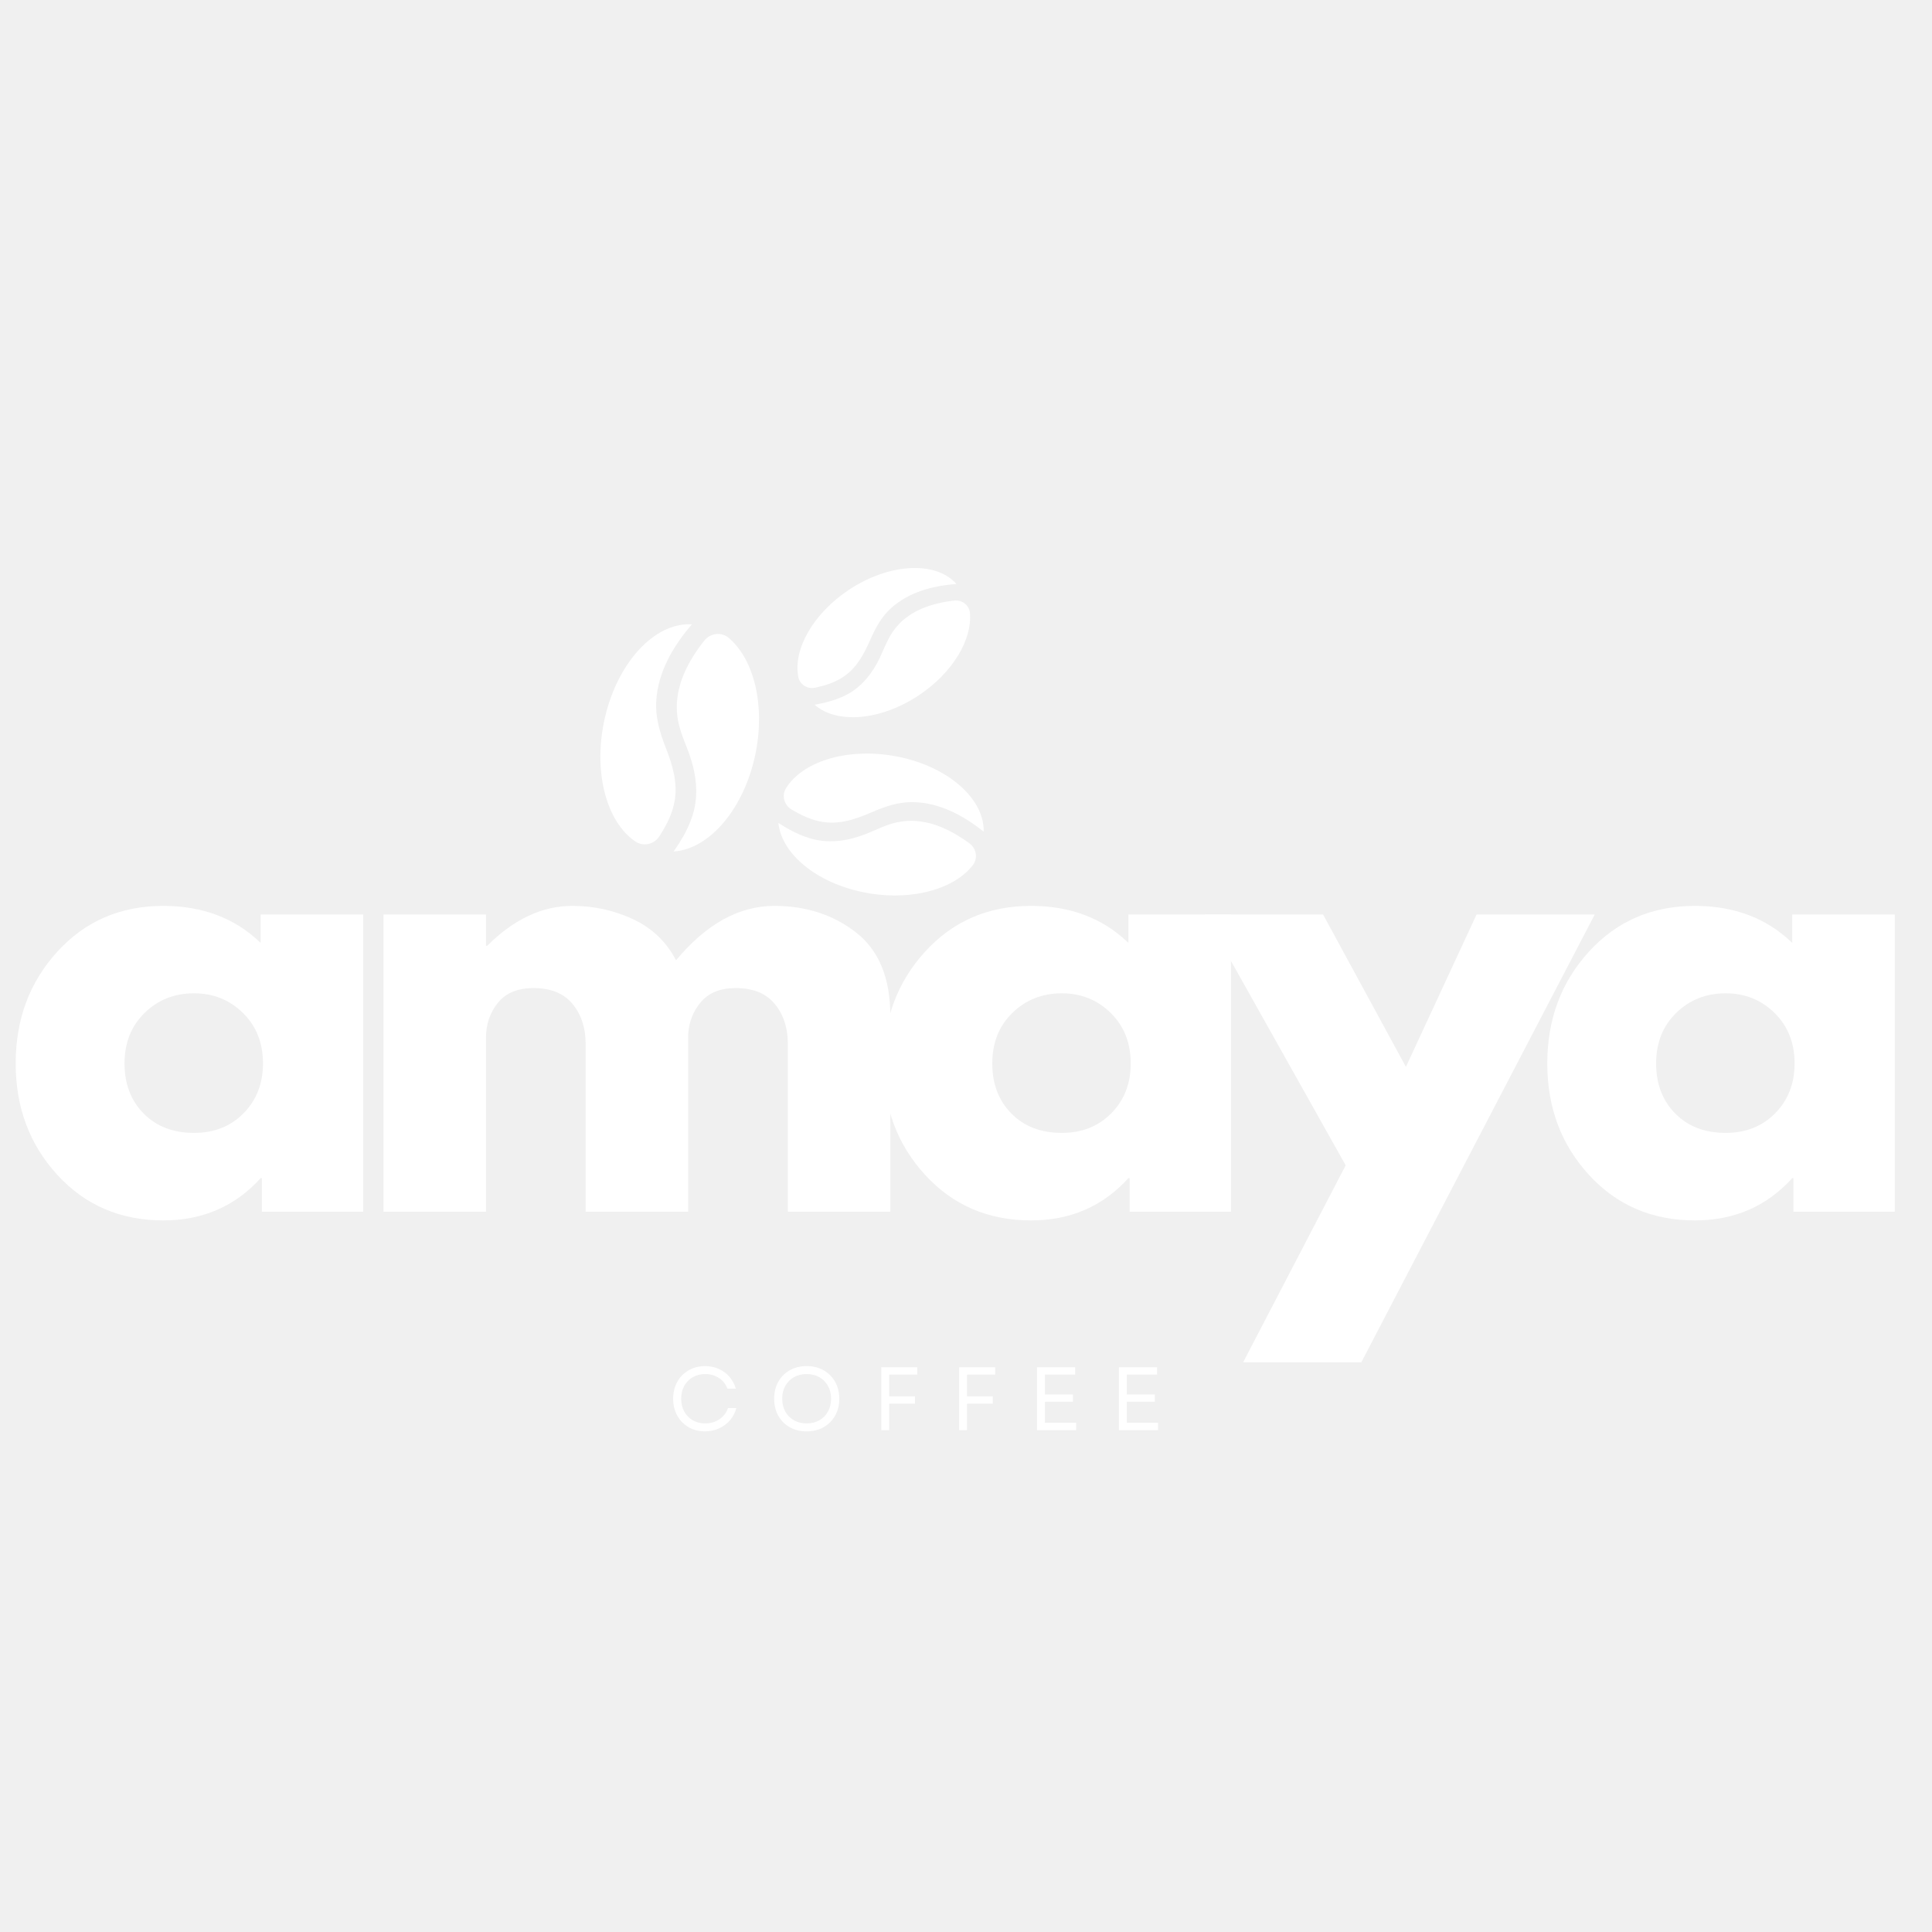
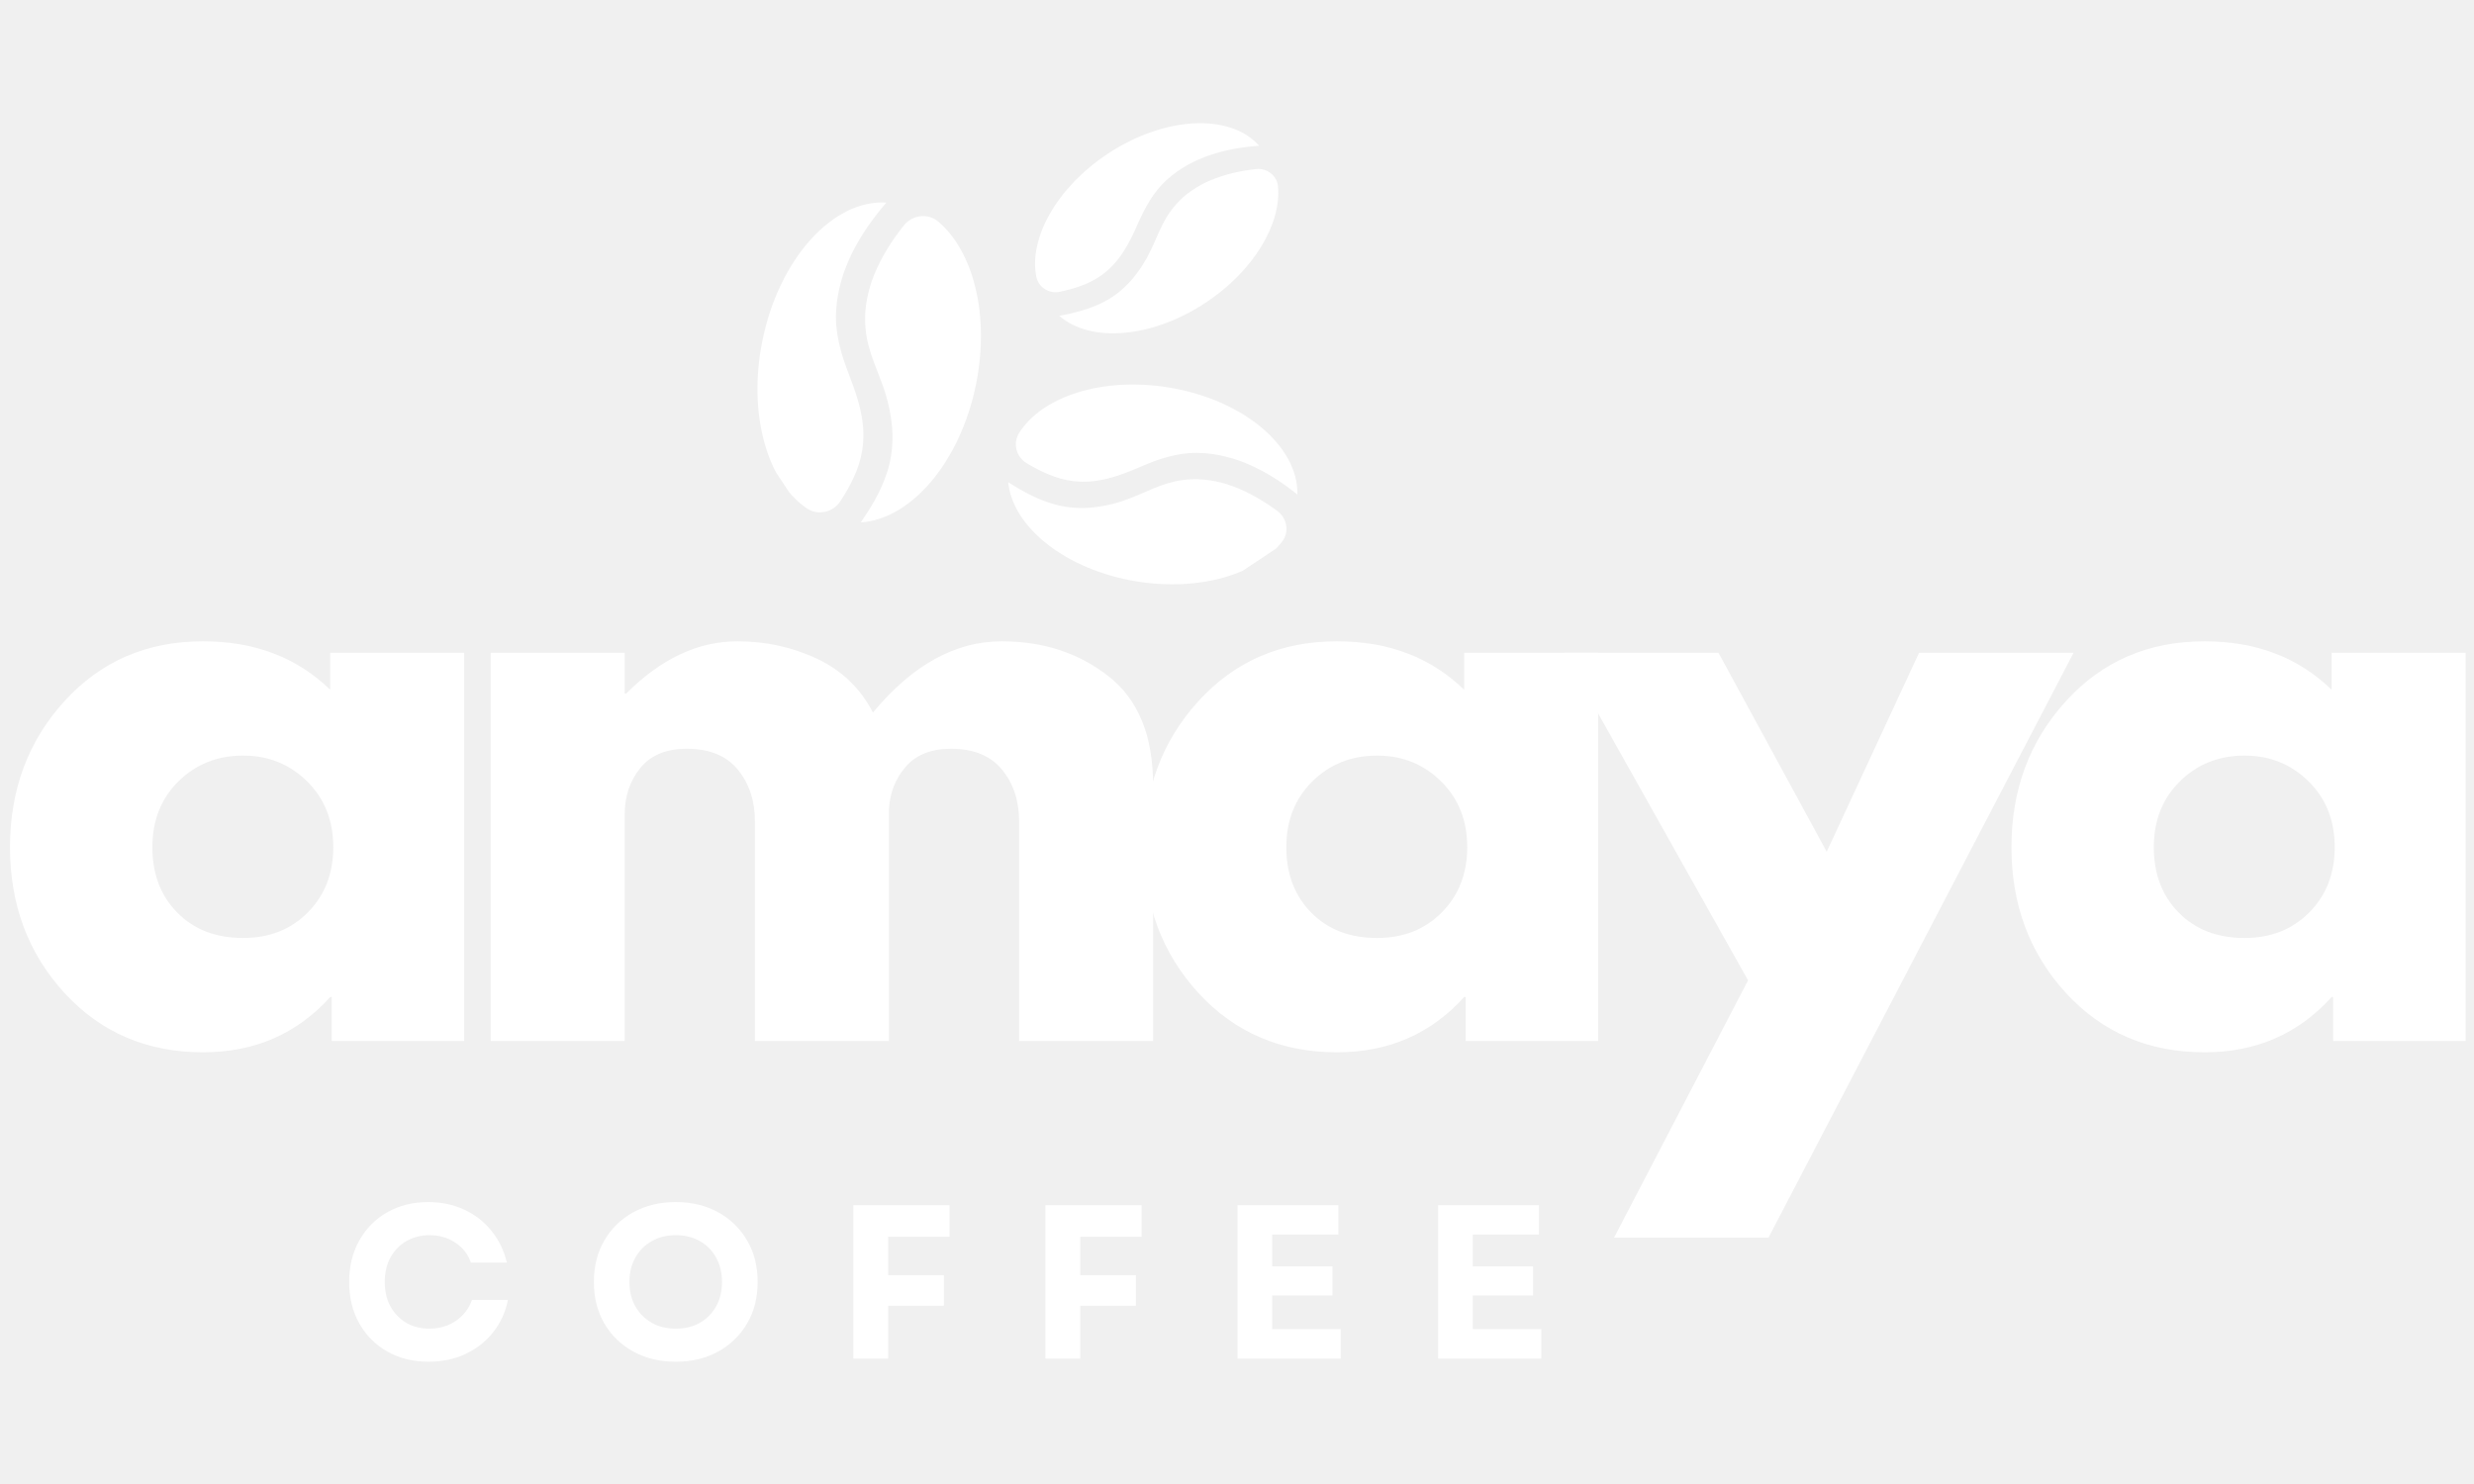
- <svg xmlns="http://www.w3.org/2000/svg" width="500" zoomAndPan="magnify" viewBox="0 0 375 375" height="500" preserveAspectRatio="xMidYMid meet" version="1.0">
+ <svg xmlns="http://www.w3.org/2000/svg" width="500" zoomAndPan="magnify" viewBox="0 0 375 225" height="300" preserveAspectRatio="xMidYMid meet" version="1.0">
  <defs>
    <g />
-     <clipPath id="c8f9b75e00">
-       <path d="M 116 121 L 135 121 L 135 164 L 116 164 Z M 116 121 " clip-rule="nonzero" />
+     <clipPath id="c2748d1b71">
+       <path d="M 114 30 L 135 30 L 135 78 L 114 78 Z M 114 30 " clip-rule="nonzero" />
    </clipPath>
-     <clipPath id="7bf7e7fe44">
-       <path d="M 172.391 93.27 L 212.281 153.207 L 144.852 198.086 L 104.961 138.148 Z M 172.391 93.27 " clip-rule="nonzero" />
+     <clipPath id="8b7f67df50">
+       <path d="M 176.258 0 L 219.891 65.559 L 146.215 114.594 L 102.586 49.035 Z M 176.258 0 " clip-rule="nonzero" />
    </clipPath>
-     <clipPath id="c5a337356f">
-       <path d="M 172.391 93.27 L 212.281 153.207 L 144.852 198.086 L 104.961 138.148 Z M 172.391 93.27 " clip-rule="nonzero" />
+     <clipPath id="9f42c85433">
+       <path d="M 176.258 0 L 219.891 65.559 L 146.215 114.594 L 102.586 49.035 Z M 176.258 0 " clip-rule="nonzero" />
    </clipPath>
-     <clipPath id="8961c9ec0b">
-       <path d="M 133.156 119.379 L 151.617 147.117 L 123.801 165.629 L 105.34 137.895 Z M 133.156 119.379 " clip-rule="nonzero" />
+     <clipPath id="c8327149b2">
+       <path d="M 133.102 28.723 L 153.41 59.234 L 122.812 79.598 L 102.508 49.086 Z M 133.102 28.723 " clip-rule="nonzero" />
    </clipPath>
-     <clipPath id="ecf02b26e8">
-       <path d="M 130 123 L 148 123 L 148 166 L 130 166 Z M 130 123 " clip-rule="nonzero" />
+     <clipPath id="42ff3f3313">
+       <path d="M 130 32 L 149 32 L 149 80 L 130 80 Z M 130 32 " clip-rule="nonzero" />
    </clipPath>
-     <clipPath id="b13ce039de">
-       <path d="M 172.391 93.27 L 212.281 153.207 L 144.852 198.086 L 104.961 138.148 Z M 172.391 93.27 " clip-rule="nonzero" />
+     <clipPath id="7a2766bbf9">
+       <path d="M 176.258 0 L 219.891 65.559 L 146.215 114.594 L 102.586 49.035 Z M 176.258 0 " clip-rule="nonzero" />
    </clipPath>
-     <clipPath id="84694ee90f">
-       <path d="M 172.391 93.27 L 212.281 153.207 L 144.852 198.086 L 104.961 138.148 Z M 172.391 93.27 " clip-rule="nonzero" />
+     <clipPath id="c8063ac272">
+       <path d="M 176.258 0 L 219.891 65.559 L 146.215 114.594 L 102.586 49.035 Z M 176.258 0 " clip-rule="nonzero" />
    </clipPath>
-     <clipPath id="7ad3edb898">
-       <path d="M 154 110 L 186 110 L 186 134 L 154 134 Z M 154 110 " clip-rule="nonzero" />
+     <clipPath id="7bdce42a3e">
+       <path d="M 156 18 L 191 18 L 191 45 L 156 45 Z M 156 18 " clip-rule="nonzero" />
    </clipPath>
-     <clipPath id="09c52ca396">
-       <path d="M 172.391 93.27 L 212.281 153.207 L 144.852 198.086 L 104.961 138.148 Z M 172.391 93.27 " clip-rule="nonzero" />
+     <clipPath id="5037845de9">
+       <path d="M 176.258 0 L 219.891 65.559 L 146.215 114.594 L 102.586 49.035 Z M 176.258 0 " clip-rule="nonzero" />
    </clipPath>
-     <clipPath id="1ca1a6ca0b">
-       <path d="M 172.391 93.27 L 212.281 153.207 L 144.852 198.086 L 104.961 138.148 Z M 172.391 93.27 " clip-rule="nonzero" />
+     <clipPath id="2dffb84192">
+       <path d="M 176.258 0 L 219.891 65.559 L 146.215 114.594 L 102.586 49.035 Z M 176.258 0 " clip-rule="nonzero" />
    </clipPath>
-     <clipPath id="cb2306a537">
-       <path d="M 158 116 L 189 116 L 189 140 L 158 140 Z M 158 116 " clip-rule="nonzero" />
+     <clipPath id="d82608e757">
+       <path d="M 160 25 L 194 25 L 194 51 L 160 51 Z M 160 25 " clip-rule="nonzero" />
    </clipPath>
-     <clipPath id="fd51638c04">
-       <path d="M 172.391 93.27 L 212.281 153.207 L 144.852 198.086 L 104.961 138.148 Z M 172.391 93.27 " clip-rule="nonzero" />
+     <clipPath id="a959582c9c">
+       <path d="M 176.258 0 L 219.891 65.559 L 146.215 114.594 L 102.586 49.035 Z M 176.258 0 " clip-rule="nonzero" />
    </clipPath>
-     <clipPath id="a1eacbd476">
-       <path d="M 172.391 93.27 L 212.281 153.207 L 144.852 198.086 L 104.961 138.148 Z M 172.391 93.27 " clip-rule="nonzero" />
+     <clipPath id="cce6fcdf0b">
+       <path d="M 176.258 0 L 219.891 65.559 L 146.215 114.594 L 102.586 49.035 Z M 176.258 0 " clip-rule="nonzero" />
    </clipPath>
-     <clipPath id="f8babb557b">
-       <path d="M 152 146 L 191 146 L 191 162 L 152 162 Z M 152 146 " clip-rule="nonzero" />
+     <clipPath id="ca95033eb2">
+       <path d="M 153 58 L 197 58 L 197 75 L 153 75 Z M 153 58 " clip-rule="nonzero" />
    </clipPath>
-     <clipPath id="c4c7d1ad5c">
-       <path d="M 172.391 93.27 L 212.281 153.207 L 144.852 198.086 L 104.961 138.148 Z M 172.391 93.27 " clip-rule="nonzero" />
+     <clipPath id="8269950b39">
+       <path d="M 176.258 0 L 219.891 65.559 L 146.215 114.594 L 102.586 49.035 Z M 176.258 0 " clip-rule="nonzero" />
    </clipPath>
-     <clipPath id="515e773172">
-       <path d="M 172.391 93.27 L 212.281 153.207 L 144.852 198.086 L 104.961 138.148 Z M 172.391 93.27 " clip-rule="nonzero" />
+     <clipPath id="6a1c490188">
+       <path d="M 176.258 0 L 219.891 65.559 L 146.215 114.594 L 102.586 49.035 Z M 176.258 0 " clip-rule="nonzero" />
    </clipPath>
-     <clipPath id="6b533f998a">
-       <path d="M 151 159 L 190 159 L 190 174 L 151 174 Z M 151 159 " clip-rule="nonzero" />
+     <clipPath id="a00384a10a">
+       <path d="M 152 72 L 195 72 L 195 89 L 152 89 Z M 152 72 " clip-rule="nonzero" />
    </clipPath>
-     <clipPath id="d829c31aaf">
-       <path d="M 172.391 93.27 L 212.281 153.207 L 144.852 198.086 L 104.961 138.148 Z M 172.391 93.27 " clip-rule="nonzero" />
+     <clipPath id="d88e0eca96">
+       <path d="M 176.258 0 L 219.891 65.559 L 146.215 114.594 L 102.586 49.035 Z M 176.258 0 " clip-rule="nonzero" />
    </clipPath>
-     <clipPath id="5f953e4e10">
-       <path d="M 172.391 93.27 L 212.281 153.207 L 144.852 198.086 L 104.961 138.148 Z M 172.391 93.27 " clip-rule="nonzero" />
+     <clipPath id="3be1c9d4c3">
+       <path d="M 176.258 0 L 219.891 65.559 L 146.215 114.594 L 102.586 49.035 Z M 176.258 0 " clip-rule="nonzero" />
    </clipPath>
-     <clipPath id="a9256206dc">
-       <path d="M 175.195 143.629 L 190.918 167.25 L 165.699 184.035 L 149.977 160.41 Z M 175.195 143.629 " clip-rule="nonzero" />
+     <clipPath id="e408a70ac6">
+       <path d="M 179.34 55.395 L 196.637 81.379 L 168.898 99.84 L 151.605 73.855 Z M 179.34 55.395 " clip-rule="nonzero" />
    </clipPath>
  </defs>
-   <g clip-path="url(#c8f9b75e00)">
-     <g clip-path="url(#7bf7e7fe44)">
-       <g clip-path="url(#c5a337356f)">
-         <g clip-path="url(#8961c9ec0b)">
-           <path fill="#ffffff" d="M 130.949 155.457 C 131.578 151.809 130.488 148.363 129.18 145.008 C 128.07 142.164 127.207 139.266 127.371 136.184 C 127.672 130.484 130.629 125.449 134.297 121.188 C 126.961 120.727 119.484 128.918 117.203 140.273 C 115.184 150.328 117.879 159.668 123.344 163.344 C 124.879 164.379 126.965 163.895 127.969 162.34 C 129.328 160.23 130.504 158.027 130.949 155.457 " fill-opacity="1" fill-rule="nonzero" />
+   <g clip-path="url(#c2748d1b71)">
+     <g clip-path="url(#8b7f67df50)">
+       <g clip-path="url(#9f42c85433)">
+         <g clip-path="url(#c8327149b2)">
+           <path fill="#ffffff" d="M 130.672 68.406 C 131.367 64.395 130.164 60.605 128.727 56.91 C 127.508 53.785 126.555 50.598 126.734 47.203 C 127.066 40.934 130.32 35.398 134.355 30.715 C 126.285 30.203 118.062 39.215 115.551 51.707 C 113.332 62.766 116.297 73.039 122.309 77.082 C 123.996 78.219 126.293 77.688 127.395 75.977 C 128.891 73.656 130.184 71.23 130.672 68.406 " fill-opacity="1" fill-rule="nonzero" />
        </g>
      </g>
    </g>
  </g>
-   <g clip-path="url(#ecf02b26e8)">
-     <g clip-path="url(#b13ce039de)">
-       <g clip-path="url(#84694ee90f)">
-         <path fill="#ffffff" d="M 141.41 123.789 C 139.992 122.605 137.863 122.891 136.711 124.332 C 135.078 126.379 133.668 128.59 132.66 131.023 C 132.527 131.344 132.406 131.664 132.289 131.988 C 132.273 132.043 132.191 132.281 132.176 132.328 C 132.129 132.473 132.086 132.617 132.043 132.762 C 131.871 133.355 131.727 133.961 131.613 134.57 C 131.512 135.137 131.445 135.707 131.391 136.281 C 131.391 136.285 131.391 136.285 131.391 136.285 C 131.387 136.336 131.387 136.387 131.383 136.438 C 131.379 136.566 131.375 136.699 131.371 136.832 C 131.367 137.055 131.367 137.281 131.371 137.508 C 131.406 139.148 131.676 140.512 132.172 142.039 C 132.656 143.531 133.289 144.973 133.812 146.449 C 135.137 150.188 135.664 154.309 134.461 158.152 C 133.848 160.117 132.926 161.941 131.824 163.676 C 131.48 164.215 131.121 164.746 130.758 165.273 C 137.695 164.84 144.5 156.934 146.66 146.191 C 148.566 136.699 146.27 127.844 141.41 123.789 " fill-opacity="1" fill-rule="nonzero" />
+   <g clip-path="url(#42ff3f3313)">
+     <g clip-path="url(#7a2766bbf9)">
+       <g clip-path="url(#c8063ac272)">
+         <path fill="#ffffff" d="M 142.18 33.57 C 140.617 32.27 138.281 32.582 137.012 34.172 C 135.215 36.422 133.664 38.852 132.555 41.531 C 132.41 41.883 132.277 42.238 132.148 42.594 C 132.129 42.648 132.039 42.914 132.023 42.969 C 131.973 43.125 131.926 43.285 131.879 43.441 C 131.688 44.098 131.527 44.762 131.406 45.43 C 131.289 46.055 131.219 46.684 131.16 47.312 C 131.16 47.316 131.16 47.316 131.16 47.32 C 131.156 47.375 131.152 47.43 131.152 47.484 C 131.145 47.629 131.141 47.773 131.137 47.918 C 131.133 48.164 131.133 48.414 131.137 48.664 C 131.176 50.465 131.473 51.969 132.02 53.648 C 132.551 55.289 133.246 56.875 133.824 58.5 C 135.281 62.609 135.859 67.145 134.539 71.371 C 133.863 73.531 132.848 75.539 131.637 77.445 C 131.258 78.039 130.863 78.625 130.461 79.207 C 138.098 78.73 145.582 70.031 147.953 58.215 C 150.051 47.773 147.527 38.035 142.18 33.57 " fill-opacity="1" fill-rule="nonzero" />
      </g>
    </g>
  </g>
-   <g clip-path="url(#7ad3edb898)">
-     <g clip-path="url(#09c52ca396)">
-       <g clip-path="url(#1ca1a6ca0b)">
-         <path fill="#ffffff" d="M 163.906 131.227 C 166.379 129.484 167.742 126.863 168.926 124.164 C 169.93 121.883 171.102 119.707 172.98 118.016 C 176.449 114.898 181.07 113.695 185.652 113.355 C 181.68 108.844 172.621 109.258 164.738 114.508 C 157.758 119.152 153.918 126.105 154.949 131.395 C 155.242 132.879 156.73 133.805 158.207 133.484 C 160.211 133.051 162.164 132.457 163.906 131.227 " fill-opacity="1" fill-rule="nonzero" />
+   <g clip-path="url(#7bdce42a3e)">
+     <g clip-path="url(#5037845de9)">
+       <g clip-path="url(#2dffb84192)">
+         <path fill="#ffffff" d="M 166.926 41.754 C 169.648 39.84 171.145 36.953 172.445 33.984 C 173.551 31.473 174.84 29.082 176.906 27.223 C 180.723 23.793 185.805 22.469 190.848 22.098 C 186.477 17.133 176.512 17.59 167.84 23.363 C 160.164 28.473 155.938 36.121 157.074 41.938 C 157.395 43.57 159.031 44.59 160.656 44.238 C 162.863 43.762 165.008 43.105 166.926 41.754 " fill-opacity="1" fill-rule="nonzero" />
      </g>
    </g>
  </g>
-   <g clip-path="url(#cb2306a537)">
-     <g clip-path="url(#fd51638c04)">
-       <g clip-path="url(#a1eacbd476)">
-         <path fill="#ffffff" d="M 188.262 118.969 C 188.125 117.465 186.73 116.398 185.23 116.57 C 183.105 116.809 181.012 117.266 179.02 118.094 C 178.762 118.203 178.504 118.316 178.25 118.438 C 178.211 118.457 178.023 118.547 177.988 118.57 C 177.879 118.625 177.77 118.684 177.66 118.742 C 177.215 118.984 176.785 119.25 176.367 119.539 C 175.98 119.809 175.613 120.102 175.25 120.398 C 175.246 120.402 175.246 120.402 175.246 120.402 C 175.215 120.43 175.184 120.457 175.152 120.484 C 175.074 120.559 174.996 120.629 174.918 120.707 C 174.785 120.832 174.656 120.965 174.527 121.098 C 173.602 122.066 172.965 123.008 172.371 124.18 C 171.789 125.324 171.32 126.52 170.77 127.68 C 169.375 130.605 167.297 133.293 164.383 134.816 C 162.891 135.598 161.305 136.121 159.664 136.484 C 159.152 136.598 158.637 136.699 158.121 136.793 C 162.383 140.555 170.891 139.918 178.348 134.953 C 184.938 130.566 188.727 124.125 188.262 118.969 " fill-opacity="1" fill-rule="nonzero" />
+   <g clip-path="url(#d82608e757)">
+     <g clip-path="url(#a959582c9c)">
+       <g clip-path="url(#cce6fcdf0b)">
+         <path fill="#ffffff" d="M 193.715 28.27 C 193.566 26.617 192.031 25.445 190.383 25.629 C 188.043 25.895 185.738 26.398 183.551 27.309 C 183.266 27.426 182.98 27.555 182.703 27.688 C 182.66 27.711 182.457 27.809 182.414 27.832 C 182.293 27.895 182.172 27.957 182.055 28.023 C 181.566 28.289 181.09 28.582 180.633 28.898 C 180.203 29.191 179.801 29.516 179.402 29.844 C 179.398 29.848 179.398 29.848 179.398 29.848 C 179.363 29.879 179.332 29.91 179.297 29.938 C 179.211 30.02 179.125 30.098 179.039 30.18 C 178.895 30.32 178.75 30.465 178.609 30.609 C 177.59 31.676 176.891 32.715 176.234 34.004 C 175.594 35.262 175.082 36.578 174.473 37.852 C 172.941 41.07 170.656 44.023 167.449 45.703 C 165.809 46.562 164.062 47.137 162.258 47.539 C 161.695 47.664 161.129 47.773 160.562 47.879 C 165.25 52.016 174.605 51.312 182.809 45.852 C 190.059 41.031 194.227 33.941 193.715 28.27 " fill-opacity="1" fill-rule="nonzero" />
      </g>
    </g>
  </g>
-   <g clip-path="url(#f8babb557b)">
-     <g clip-path="url(#c4c7d1ad5c)">
-       <g clip-path="url(#515e773172)">
-         <path fill="#ffffff" d="M 159.934 159.57 C 163.242 160.016 166.309 158.914 169.293 157.621 C 171.816 156.527 174.398 155.648 177.184 155.691 C 182.328 155.77 186.969 158.262 190.93 161.426 C 191.098 154.797 183.465 148.336 173.148 146.668 C 164.02 145.188 155.695 147.934 152.566 152.984 C 151.688 154.402 152.195 156.27 153.633 157.117 C 155.578 158.273 157.605 159.254 159.934 159.57 " fill-opacity="1" fill-rule="nonzero" />
+   <g clip-path="url(#ca95033eb2)">
+     <g clip-path="url(#8269950b39)">
+       <g clip-path="url(#6a1c490188)">
+         <path fill="#ffffff" d="M 162.559 72.93 C 166.195 73.418 169.57 72.207 172.848 70.785 C 175.625 69.582 178.465 68.617 181.531 68.664 C 187.191 68.75 192.293 71.492 196.648 74.969 C 196.836 67.68 188.438 60.574 177.094 58.738 C 167.051 57.113 157.895 60.133 154.453 65.688 C 153.488 67.246 154.047 69.301 155.625 70.234 C 157.766 71.504 159.992 72.586 162.559 72.93 " fill-opacity="1" fill-rule="nonzero" />
      </g>
    </g>
  </g>
-   <g clip-path="url(#6b533f998a)">
-     <g clip-path="url(#d829c31aaf)">
-       <g clip-path="url(#5f953e4e10)">
-         <g clip-path="url(#a9256206dc)">
-           <path fill="#ffffff" d="M 188.828 167.922 C 189.848 166.602 189.52 164.695 188.18 163.707 C 186.277 162.305 184.238 161.105 182.012 160.281 C 181.719 160.176 181.426 160.074 181.129 159.98 C 181.082 159.969 180.863 159.902 180.816 159.891 C 180.688 159.855 180.555 159.82 180.422 159.785 C 179.883 159.648 179.332 159.539 178.781 159.461 C 178.266 159.387 177.75 159.348 177.23 159.32 C 177.227 159.316 177.227 159.316 177.227 159.316 C 177.18 159.316 177.137 159.316 177.09 159.316 C 176.973 159.316 176.852 159.316 176.734 159.316 C 176.531 159.32 176.328 159.328 176.125 159.34 C 174.648 159.43 173.426 159.715 172.066 160.215 C 170.738 160.703 169.461 161.324 168.148 161.844 C 164.824 163.168 161.129 163.781 157.625 162.828 C 155.836 162.34 154.16 161.574 152.559 160.641 C 152.059 160.348 151.566 160.039 151.082 159.73 C 151.707 165.969 159.066 171.832 168.82 173.414 C 177.438 174.809 185.34 172.441 188.828 167.922 " fill-opacity="1" fill-rule="nonzero" />
+   <g clip-path="url(#a00384a10a)">
+     <g clip-path="url(#d88e0eca96)">
+       <g clip-path="url(#3be1c9d4c3)">
+         <g clip-path="url(#e408a70ac6)">
+           <path fill="#ffffff" d="M 194.34 82.117 C 195.461 80.668 195.098 78.57 193.625 77.48 C 191.535 75.938 189.293 74.621 186.84 73.715 C 186.52 73.598 186.195 73.488 185.871 73.383 C 185.816 73.371 185.578 73.297 185.527 73.285 C 185.383 73.242 185.238 73.207 185.094 73.168 C 184.5 73.02 183.895 72.898 183.285 72.812 C 182.719 72.73 182.152 72.688 181.582 72.656 C 181.578 72.652 181.578 72.652 181.574 72.652 C 181.527 72.652 181.477 72.652 181.426 72.652 C 181.297 72.652 181.168 72.652 181.035 72.652 C 180.812 72.656 180.59 72.668 180.367 72.68 C 178.742 72.777 177.398 73.094 175.902 73.641 C 174.441 74.18 173.035 74.859 171.59 75.434 C 167.938 76.887 163.871 77.562 160.016 76.516 C 158.047 75.977 156.203 75.133 154.445 74.105 C 153.895 73.785 153.355 73.449 152.816 73.109 C 153.504 79.973 161.602 86.422 172.328 88.156 C 181.809 89.691 190.5 87.086 194.34 82.117 " fill-opacity="1" fill-rule="nonzero" />
        </g>
      </g>
    </g>
  </g>
  <g fill="#ffffff" fill-opacity="1">
-     <g transform="translate(0.450478, 235.191)">
+     <g transform="translate(-1.124299, 157.826)">
      <g>
-         <path d="M 10.688 -7.141 C 5.289 -13.023 2.594 -20.238 2.594 -28.781 C 2.594 -37.332 5.289 -44.566 10.688 -50.484 C 16.082 -56.398 22.938 -59.359 31.25 -59.359 C 38.895 -59.359 45.191 -56.961 50.141 -52.172 L 50.141 -57.688 L 70.047 -57.688 L 70.047 0 L 50.375 0 L 50.375 -6.516 L 50.141 -6.516 C 45.191 -1.047 38.895 1.688 31.25 1.688 C 22.938 1.688 16.082 -1.254 10.688 -7.141 Z M 27.594 -38.562 C 25.008 -36.02 23.719 -32.758 23.719 -28.781 C 23.719 -24.812 24.953 -21.57 27.422 -19.062 C 29.898 -16.551 33.164 -15.297 37.219 -15.297 C 41.113 -15.297 44.316 -16.566 46.828 -19.109 C 49.336 -21.66 50.594 -24.883 50.594 -28.781 C 50.594 -32.758 49.301 -36.02 46.719 -38.562 C 44.133 -41.113 40.969 -42.391 37.219 -42.391 C 33.395 -42.391 30.188 -41.113 27.594 -38.562 Z M 27.594 -38.562 " />
+         <path d="M 10.891 -7.281 C 5.391 -13.289 2.641 -20.656 2.641 -29.375 C 2.641 -38.094 5.391 -45.473 10.891 -51.516 C 16.398 -57.566 23.406 -60.594 31.906 -60.594 C 39.707 -60.594 46.129 -58.145 51.172 -53.25 L 51.172 -58.859 L 71.484 -58.859 L 71.484 0 L 51.406 0 L 51.406 -6.656 L 51.172 -6.656 C 46.129 -1.07 39.707 1.719 31.906 1.719 C 23.406 1.719 16.398 -1.281 10.891 -7.281 Z M 28.172 -39.359 C 25.535 -36.754 24.219 -33.426 24.219 -29.375 C 24.219 -25.32 25.477 -22.016 28 -19.453 C 30.52 -16.891 33.848 -15.609 37.984 -15.609 C 41.961 -15.609 45.234 -16.906 47.797 -19.5 C 50.359 -22.102 51.641 -25.395 51.641 -29.375 C 51.641 -33.426 50.316 -36.754 47.672 -39.359 C 45.035 -41.961 41.805 -43.266 37.984 -43.266 C 34.078 -43.266 30.805 -41.961 28.172 -39.359 Z M 28.172 -39.359 " />
      </g>
    </g>
  </g>
  <g fill="#ffffff" fill-opacity="1">
-     <g transform="translate(67.68753, 235.191)">
+     <g transform="translate(67.49, 157.826)">
      <g>
-         <path d="M 6.75 0 L 6.75 -57.688 L 26.641 -57.688 L 26.641 -51.609 L 26.875 -51.609 C 32.039 -56.773 37.551 -59.359 43.406 -59.359 C 47.602 -59.359 51.535 -58.492 55.203 -56.766 C 58.879 -55.047 61.656 -52.391 63.531 -48.797 C 69.375 -55.836 75.742 -59.359 82.641 -59.359 C 88.785 -59.359 94.066 -57.633 98.484 -54.188 C 102.91 -50.738 105.125 -45.344 105.125 -38 L 105.125 0 L 85.234 0 L 85.234 -32.609 C 85.234 -35.68 84.391 -38.25 82.703 -40.312 C 81.016 -42.375 78.484 -43.406 75.109 -43.406 C 72.18 -43.406 69.945 -42.52 68.406 -40.75 C 66.875 -38.988 66.035 -36.875 65.891 -34.406 L 65.891 0 L 45.984 0 L 45.984 -32.609 C 45.984 -35.68 45.141 -38.25 43.453 -40.312 C 41.766 -42.375 39.238 -43.406 35.875 -43.406 C 32.789 -43.406 30.477 -42.445 28.938 -40.531 C 27.406 -38.625 26.641 -36.359 26.641 -33.734 L 26.641 0 Z M 6.75 0 " />
+         <path d="M 6.891 0 L 6.891 -58.859 L 27.203 -58.859 L 27.203 -52.672 L 27.422 -52.672 C 32.703 -57.953 38.328 -60.594 44.297 -60.594 C 48.578 -60.594 52.594 -59.711 56.344 -57.953 C 60.094 -56.191 62.922 -53.473 64.828 -49.797 C 70.797 -56.992 77.301 -60.594 84.344 -60.594 C 90.613 -60.594 96.004 -58.832 100.516 -55.312 C 105.035 -51.789 107.297 -46.281 107.297 -38.781 L 107.297 0 L 86.984 0 L 86.984 -33.281 C 86.984 -36.414 86.117 -39.035 84.391 -41.141 C 82.672 -43.242 80.094 -44.297 76.656 -44.297 C 73.664 -44.297 71.383 -43.395 69.812 -41.594 C 68.25 -39.801 67.395 -37.641 67.25 -35.109 L 67.25 0 L 46.938 0 L 46.938 -33.281 C 46.938 -36.414 46.07 -39.035 44.344 -41.141 C 42.625 -43.242 40.047 -44.297 36.609 -44.297 C 33.473 -44.297 31.117 -43.316 29.547 -41.359 C 27.984 -39.41 27.203 -37.098 27.203 -34.422 L 27.203 0 Z M 6.891 0 " />
      </g>
    </g>
  </g>
  <g fill="#ffffff" fill-opacity="1">
-     <g transform="translate(168.8806, 235.191)">
+     <g transform="translate(170.7562, 157.826)">
      <g>
-         <path d="M 10.688 -7.141 C 5.289 -13.023 2.594 -20.238 2.594 -28.781 C 2.594 -37.332 5.289 -44.566 10.688 -50.484 C 16.082 -56.398 22.938 -59.359 31.25 -59.359 C 38.895 -59.359 45.191 -56.961 50.141 -52.172 L 50.141 -57.688 L 70.047 -57.688 L 70.047 0 L 50.375 0 L 50.375 -6.516 L 50.141 -6.516 C 45.191 -1.047 38.895 1.688 31.25 1.688 C 22.938 1.688 16.082 -1.254 10.688 -7.141 Z M 27.594 -38.562 C 25.008 -36.02 23.719 -32.758 23.719 -28.781 C 23.719 -24.812 24.953 -21.57 27.422 -19.062 C 29.898 -16.551 33.164 -15.297 37.219 -15.297 C 41.113 -15.297 44.316 -16.566 46.828 -19.109 C 49.336 -21.66 50.594 -24.883 50.594 -28.781 C 50.594 -32.758 49.301 -36.02 46.719 -38.562 C 44.133 -41.113 40.969 -42.391 37.219 -42.391 C 33.395 -42.391 30.188 -41.113 27.594 -38.562 Z M 27.594 -38.562 " />
+         <path d="M 10.891 -7.281 C 5.391 -13.289 2.641 -20.656 2.641 -29.375 C 2.641 -38.094 5.391 -45.473 10.891 -51.516 C 16.398 -57.566 23.406 -60.594 31.906 -60.594 C 39.707 -60.594 46.129 -58.145 51.172 -53.25 L 51.172 -58.859 L 71.484 -58.859 L 71.484 0 L 51.406 0 L 51.406 -6.656 L 51.172 -6.656 C 46.129 -1.07 39.707 1.719 31.906 1.719 C 23.406 1.719 16.398 -1.281 10.891 -7.281 Z M 28.172 -39.359 C 25.535 -36.754 24.219 -33.426 24.219 -29.375 C 24.219 -25.32 25.477 -22.016 28 -19.453 C 30.52 -16.891 33.848 -15.609 37.984 -15.609 C 41.961 -15.609 45.234 -16.906 47.797 -19.5 C 50.359 -22.102 51.641 -25.395 51.641 -29.375 C 51.641 -33.426 50.316 -36.754 47.672 -39.359 C 45.035 -41.961 41.805 -43.266 37.984 -43.266 C 34.078 -43.266 30.805 -41.961 28.172 -39.359 Z M 28.172 -39.359 " />
      </g>
    </g>
  </g>
  <g fill="#ffffff" fill-opacity="1">
-     <g transform="translate(236.1177, 235.191)">
+     <g transform="translate(239.3705, 157.826)">
      <g>
-         <path d="M 50.484 -57.688 L 73.422 -57.688 L 28.109 29.234 L 5.172 29.234 L 25.078 -9 L -2.25 -57.688 L 20.688 -57.688 L 36.766 -28.109 Z M 50.484 -57.688 " />
+         <path d="M 51.516 -58.859 L 74.938 -58.859 L 28.688 29.828 L 5.281 29.828 L 25.594 -9.188 L -2.297 -58.859 L 21.109 -58.859 L 37.516 -28.688 Z M 51.516 -58.859 " />
      </g>
    </g>
  </g>
  <g fill="#ffffff" fill-opacity="1">
-     <g transform="translate(297.7329, 235.191)">
+     <g transform="translate(302.2477, 157.826)">
      <g>
-         <path d="M 10.688 -7.141 C 5.289 -13.023 2.594 -20.238 2.594 -28.781 C 2.594 -37.332 5.289 -44.566 10.688 -50.484 C 16.082 -56.398 22.938 -59.359 31.25 -59.359 C 38.895 -59.359 45.191 -56.961 50.141 -52.172 L 50.141 -57.688 L 70.047 -57.688 L 70.047 0 L 50.375 0 L 50.375 -6.516 L 50.141 -6.516 C 45.191 -1.047 38.895 1.688 31.25 1.688 C 22.938 1.688 16.082 -1.254 10.688 -7.141 Z M 27.594 -38.562 C 25.008 -36.02 23.719 -32.758 23.719 -28.781 C 23.719 -24.812 24.953 -21.57 27.422 -19.062 C 29.898 -16.551 33.164 -15.297 37.219 -15.297 C 41.113 -15.297 44.316 -16.566 46.828 -19.109 C 49.336 -21.66 50.594 -24.883 50.594 -28.781 C 50.594 -32.758 49.301 -36.02 46.719 -38.562 C 44.133 -41.113 40.969 -42.391 37.219 -42.391 C 33.395 -42.391 30.188 -41.113 27.594 -38.562 Z M 27.594 -38.562 " />
+         <path d="M 10.891 -7.281 C 5.391 -13.289 2.641 -20.656 2.641 -29.375 C 2.641 -38.094 5.391 -45.473 10.891 -51.516 C 16.398 -57.566 23.406 -60.594 31.906 -60.594 C 39.707 -60.594 46.129 -58.145 51.172 -53.25 L 51.172 -58.859 L 71.484 -58.859 L 71.484 0 L 51.406 0 L 51.406 -6.656 L 51.172 -6.656 C 46.129 -1.07 39.707 1.719 31.906 1.719 C 23.406 1.719 16.398 -1.281 10.891 -7.281 Z M 28.172 -39.359 C 25.535 -36.754 24.219 -33.426 24.219 -29.375 C 24.219 -25.32 25.477 -22.016 28 -19.453 C 30.52 -16.891 33.848 -15.609 37.984 -15.609 C 41.961 -15.609 45.234 -16.906 47.797 -19.5 C 50.359 -22.102 51.641 -25.395 51.641 -29.375 C 51.641 -33.426 50.316 -36.754 47.672 -39.359 C 45.035 -41.961 41.805 -43.266 37.984 -43.266 C 34.078 -43.266 30.805 -41.961 28.172 -39.359 Z M 28.172 -39.359 " />
      </g>
    </g>
  </g>
  <g fill="#ffffff" fill-opacity="1">
-     <g transform="translate(129.6394, 277.595)">
+     <g transform="translate(51.50383, 205.9929)">
      <g>
-         <path d="M 7.188 0.234 C 6.289 0.234 5.461 0.078 4.703 -0.234 C 3.953 -0.555 3.301 -1 2.75 -1.562 C 2.195 -2.125 1.77 -2.789 1.469 -3.562 C 1.164 -4.332 1.016 -5.18 1.016 -6.109 C 1.016 -7.023 1.164 -7.867 1.469 -8.641 C 1.77 -9.41 2.195 -10.078 2.75 -10.641 C 3.301 -11.203 3.953 -11.641 4.703 -11.953 C 5.461 -12.273 6.289 -12.438 7.188 -12.438 C 8.145 -12.438 9.031 -12.258 9.844 -11.906 C 10.656 -11.551 11.348 -11.047 11.922 -10.391 C 12.492 -9.734 12.914 -8.957 13.188 -8.062 L 11.547 -8.062 C 11.234 -8.938 10.688 -9.625 9.906 -10.125 C 9.133 -10.633 8.242 -10.891 7.234 -10.891 C 6.328 -10.891 5.523 -10.688 4.828 -10.281 C 4.129 -9.875 3.578 -9.312 3.172 -8.594 C 2.773 -7.875 2.578 -7.047 2.578 -6.109 C 2.578 -5.16 2.773 -4.328 3.172 -3.609 C 3.578 -2.891 4.129 -2.328 4.828 -1.922 C 5.523 -1.516 6.328 -1.312 7.234 -1.312 C 8.266 -1.312 9.18 -1.578 9.984 -2.109 C 10.785 -2.641 11.348 -3.367 11.672 -4.297 L 13.281 -4.297 C 13.039 -3.379 12.625 -2.582 12.031 -1.906 C 11.445 -1.238 10.738 -0.711 9.906 -0.328 C 9.082 0.047 8.176 0.234 7.188 0.234 Z M 7.188 0.234 " />
+         <path d="M 13.453 0.469 C 11.109 0.469 9.023 -0.047 7.203 -1.078 C 5.391 -2.109 3.973 -3.531 2.953 -5.344 C 1.93 -7.164 1.422 -9.258 1.422 -11.625 C 1.422 -14 1.93 -16.094 2.953 -17.906 C 3.973 -19.727 5.383 -21.156 7.188 -22.188 C 9 -23.219 11.078 -23.734 13.422 -23.734 C 15.398 -23.734 17.207 -23.352 18.844 -22.594 C 20.477 -21.844 21.852 -20.781 22.969 -19.406 C 24.094 -18.031 24.879 -16.414 25.328 -14.562 L 19.875 -14.562 C 19.426 -15.844 18.633 -16.852 17.5 -17.594 C 16.375 -18.344 15.07 -18.719 13.594 -18.719 C 12.281 -18.719 11.109 -18.414 10.078 -17.812 C 9.055 -17.219 8.254 -16.383 7.672 -15.312 C 7.098 -14.25 6.812 -13.02 6.812 -11.625 C 6.812 -10.227 7.098 -9 7.672 -7.938 C 8.254 -6.875 9.051 -6.039 10.062 -5.438 C 11.082 -4.844 12.25 -4.547 13.562 -4.547 C 15.094 -4.547 16.43 -4.938 17.578 -5.719 C 18.734 -6.508 19.555 -7.57 20.047 -8.906 L 25.484 -8.906 C 25.109 -7.02 24.352 -5.375 23.219 -3.969 C 22.094 -2.562 20.691 -1.469 19.016 -0.688 C 17.348 0.082 15.492 0.469 13.453 0.469 Z M 13.453 0.469 " />
      </g>
    </g>
  </g>
  <g fill="#ffffff" fill-opacity="1">
-     <g transform="translate(149.2495, 277.595)">
+     <g transform="translate(88.59519, 205.9929)">
      <g>
-         <path d="M 7.328 0.234 C 6.086 0.234 4.988 -0.035 4.031 -0.578 C 3.082 -1.117 2.344 -1.863 1.812 -2.812 C 1.281 -3.77 1.016 -4.867 1.016 -6.109 C 1.016 -7.348 1.281 -8.441 1.812 -9.391 C 2.344 -10.336 3.082 -11.082 4.031 -11.625 C 4.988 -12.164 6.086 -12.438 7.328 -12.438 C 8.566 -12.438 9.66 -12.164 10.609 -11.625 C 11.555 -11.082 12.301 -10.336 12.844 -9.391 C 13.383 -8.441 13.656 -7.348 13.656 -6.109 C 13.656 -4.867 13.383 -3.77 12.844 -2.812 C 12.301 -1.863 11.555 -1.117 10.609 -0.578 C 9.66 -0.035 8.566 0.234 7.328 0.234 Z M 2.578 -6.109 C 2.578 -5.16 2.773 -4.328 3.172 -3.609 C 3.578 -2.891 4.133 -2.328 4.844 -1.922 C 5.562 -1.516 6.391 -1.312 7.328 -1.312 C 8.266 -1.312 9.086 -1.516 9.797 -1.922 C 10.504 -2.328 11.055 -2.891 11.453 -3.609 C 11.859 -4.328 12.062 -5.16 12.062 -6.109 C 12.062 -7.055 11.859 -7.883 11.453 -8.594 C 11.055 -9.312 10.504 -9.875 9.797 -10.281 C 9.086 -10.688 8.266 -10.891 7.328 -10.891 C 6.391 -10.891 5.562 -10.688 4.844 -10.281 C 4.133 -9.875 3.578 -9.312 3.172 -8.594 C 2.773 -7.883 2.578 -7.055 2.578 -6.109 Z M 2.578 -6.109 " />
+         <path d="M 13.828 0.469 C 11.41 0.469 9.266 -0.047 7.391 -1.078 C 5.523 -2.109 4.062 -3.531 3 -5.344 C 1.945 -7.164 1.422 -9.258 1.422 -11.625 C 1.422 -14 1.945 -16.094 3 -17.906 C 4.062 -19.727 5.523 -21.156 7.391 -22.188 C 9.266 -23.219 11.41 -23.734 13.828 -23.734 C 16.266 -23.734 18.41 -23.219 20.266 -22.188 C 22.129 -21.156 23.594 -19.727 24.656 -17.906 C 25.719 -16.094 26.25 -14 26.25 -11.625 C 26.25 -9.258 25.719 -7.164 24.656 -5.344 C 23.594 -3.531 22.129 -2.109 20.266 -1.078 C 18.41 -0.047 16.266 0.469 13.828 0.469 Z M 6.812 -11.625 C 6.812 -10.227 7.109 -9 7.703 -7.938 C 8.305 -6.875 9.133 -6.039 10.188 -5.438 C 11.238 -4.844 12.453 -4.547 13.828 -4.547 C 15.223 -4.547 16.445 -4.844 17.5 -5.438 C 18.551 -6.039 19.367 -6.875 19.953 -7.938 C 20.547 -9 20.844 -10.227 20.844 -11.625 C 20.844 -13.02 20.547 -14.25 19.953 -15.312 C 19.367 -16.383 18.551 -17.219 17.5 -17.812 C 16.445 -18.414 15.223 -18.719 13.828 -18.719 C 12.453 -18.719 11.238 -18.414 10.188 -17.812 C 9.133 -17.219 8.305 -16.383 7.703 -15.312 C 7.109 -14.25 6.812 -13.02 6.812 -11.625 Z M 6.812 -11.625 " />
      </g>
    </g>
  </g>
  <g fill="#ffffff" fill-opacity="1">
-     <g transform="translate(169.2779, 277.595)">
+     <g transform="translate(126.5506, 205.9929)">
      <g>
-         <path d="M 1.781 0 L 1.781 -12.203 L 8.766 -12.203 L 8.766 -10.781 L 3.312 -10.781 L 3.312 -6.562 L 8.312 -6.562 L 8.312 -5.141 L 3.312 -5.141 L 3.312 0 Z M 1.781 0 " />
+         <path d="M 2.797 0 L 2.797 -23.266 L 17.375 -23.266 L 17.375 -18.484 L 8.078 -18.484 L 8.078 -12.656 L 16.516 -12.656 L 16.516 -8.016 L 8.078 -8.016 L 8.078 0 Z M 2.797 0 " />
      </g>
    </g>
  </g>
  <g fill="#ffffff" fill-opacity="1">
-     <g transform="translate(184.3917, 277.595)">
+     <g transform="translate(155.6658, 205.9929)">
      <g>
-         <path d="M 1.781 0 L 1.781 -12.203 L 8.766 -12.203 L 8.766 -10.781 L 3.312 -10.781 L 3.312 -6.562 L 8.312 -6.562 L 8.312 -5.141 L 3.312 -5.141 L 3.312 0 Z M 1.781 0 " />
+         <path d="M 2.797 0 L 2.797 -23.266 L 17.375 -23.266 L 17.375 -18.484 L 8.078 -18.484 L 8.078 -12.656 L 16.516 -12.656 L 16.516 -8.016 L 8.078 -8.016 L 8.078 0 Z M 2.797 0 " />
      </g>
    </g>
  </g>
  <g fill="#ffffff" fill-opacity="1">
-     <g transform="translate(199.5054, 277.595)">
+     <g transform="translate(184.781, 205.9929)">
      <g>
-         <path d="M 1.781 0 L 1.781 -12.203 L 9.188 -12.203 L 9.188 -10.781 L 3.312 -10.781 L 3.312 -6.922 L 8.75 -6.922 L 8.75 -5.516 L 3.312 -5.516 L 3.312 -1.438 L 9.375 -1.438 L 9.375 0 Z M 1.781 0 " />
+         <path d="M 2.797 0 L 2.797 -23.266 L 18.078 -23.266 L 18.078 -18.812 L 8.047 -18.812 L 8.047 -13.984 L 17.188 -13.984 L 17.188 -9.578 L 8.047 -9.578 L 8.047 -4.484 L 18.438 -4.484 L 18.438 0 Z M 2.797 0 " />
      </g>
    </g>
  </g>
  <g fill="#ffffff" fill-opacity="1">
-     <g transform="translate(215.4035, 277.595)">
+     <g transform="translate(215.1923, 205.9929)">
      <g>
-         <path d="M 1.781 0 L 1.781 -12.203 L 9.188 -12.203 L 9.188 -10.781 L 3.312 -10.781 L 3.312 -6.922 L 8.75 -6.922 L 8.75 -5.516 L 3.312 -5.516 L 3.312 -1.438 L 9.375 -1.438 L 9.375 0 Z M 1.781 0 " />
+         <path d="M 2.797 0 L 2.797 -23.266 L 18.078 -23.266 L 18.078 -18.812 L 8.047 -18.812 L 8.047 -13.984 L 17.188 -13.984 L 17.188 -9.578 L 8.047 -9.578 L 8.047 -4.484 L 18.438 -4.484 L 18.438 0 Z M 2.797 0 " />
      </g>
    </g>
  </g>
  <g fill="#ffffff" fill-opacity="1">
-     <g transform="translate(231.3108, 277.595)">
+     <g transform="translate(245.6087, 205.9929)">
      <g />
    </g>
  </g>
  <g fill="#ffffff" fill-opacity="1">
-     <g transform="translate(241.0221, 277.595)">
+     <g transform="translate(263.6902, 205.9929)">
      <g />
    </g>
  </g>
</svg>
